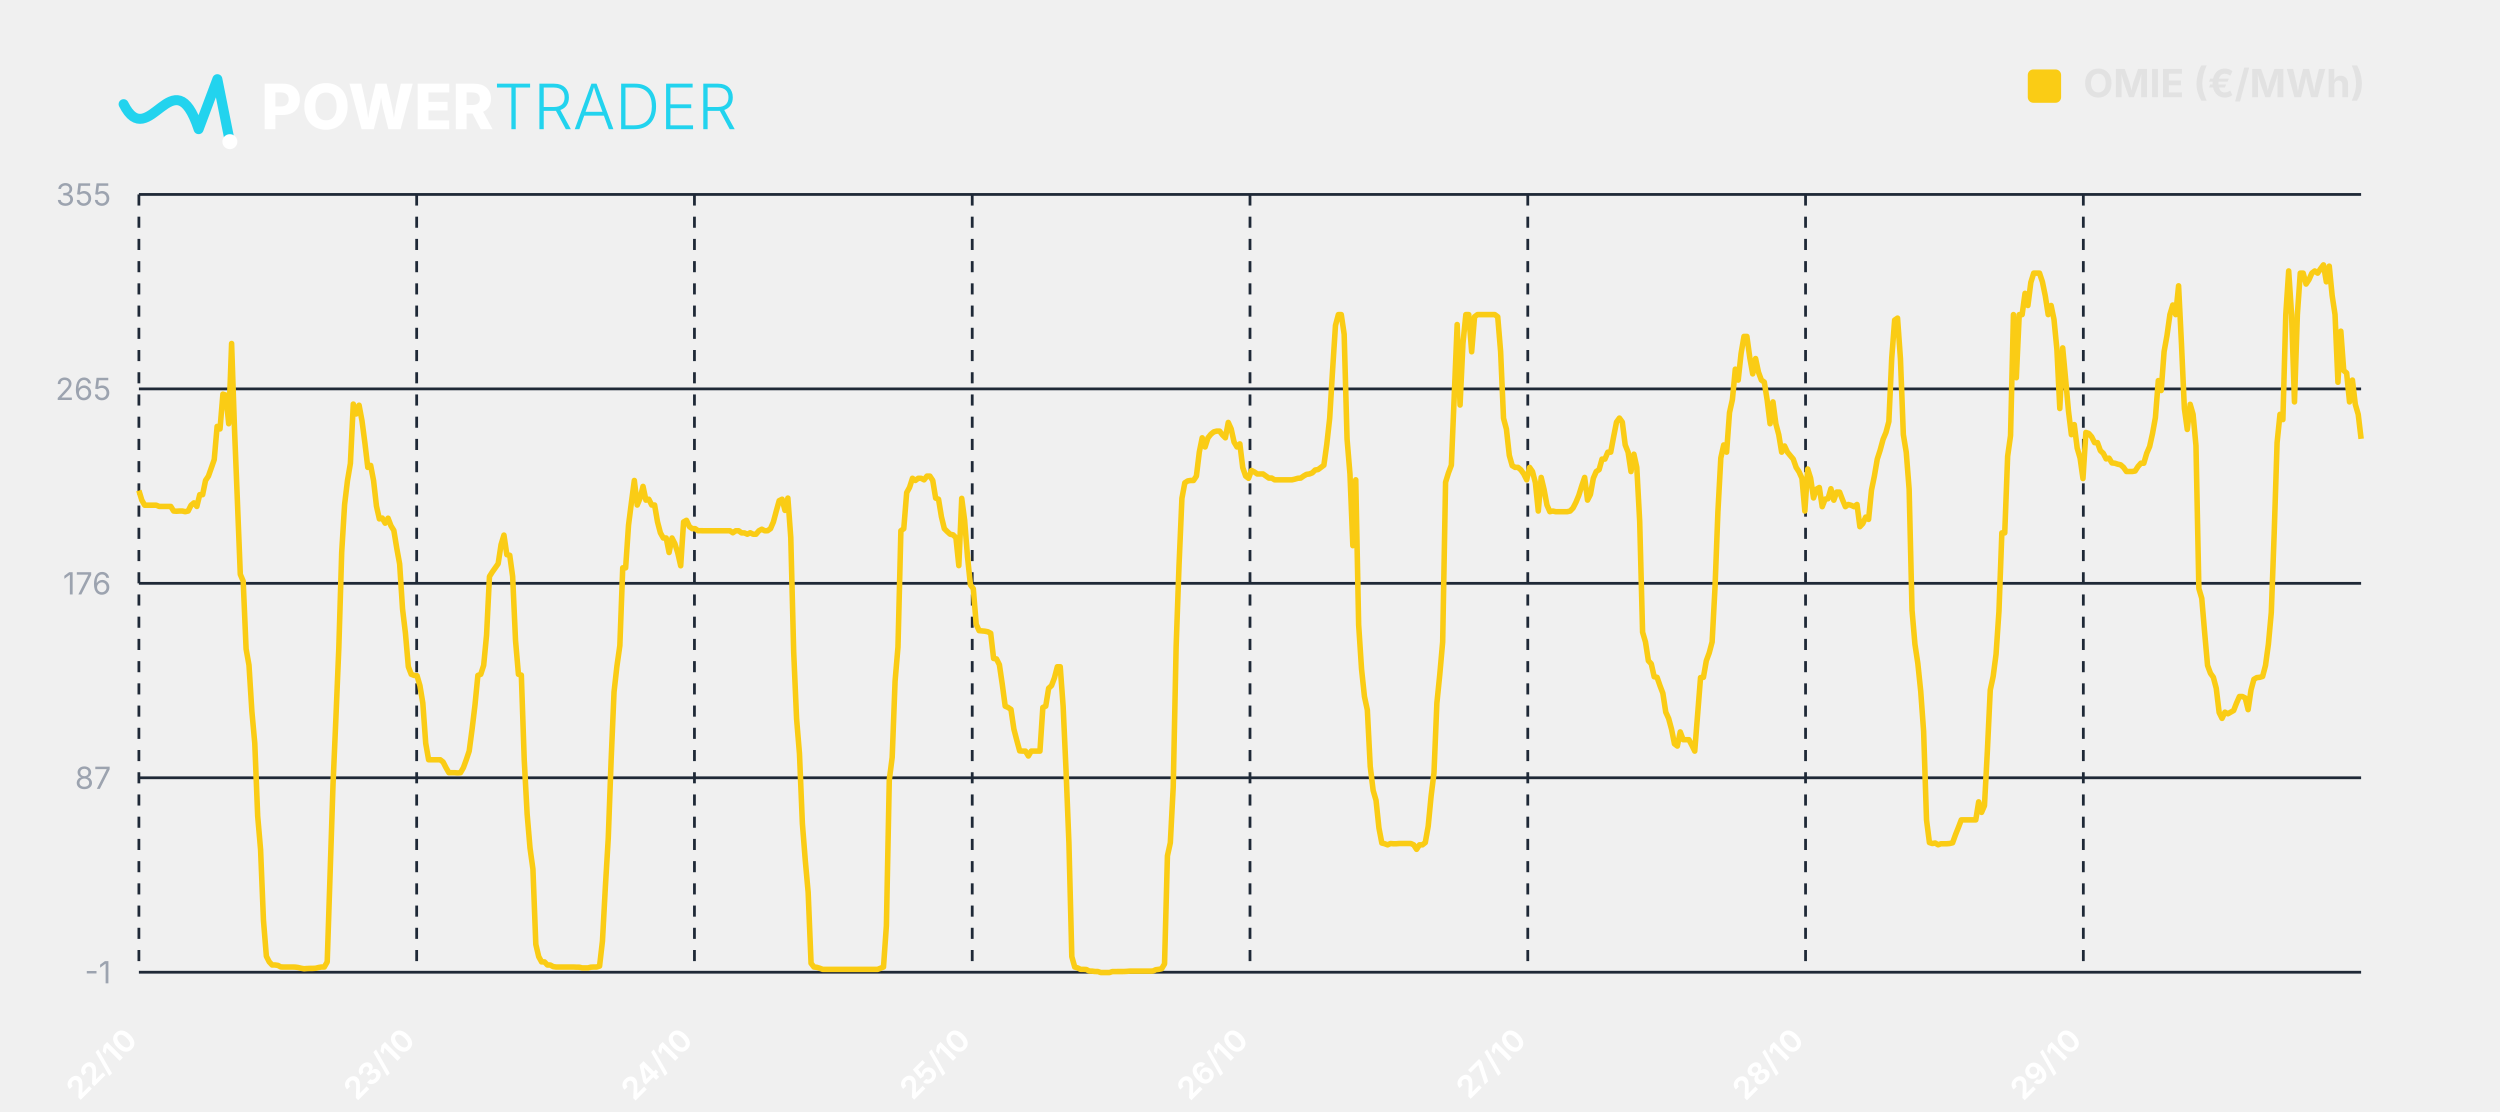
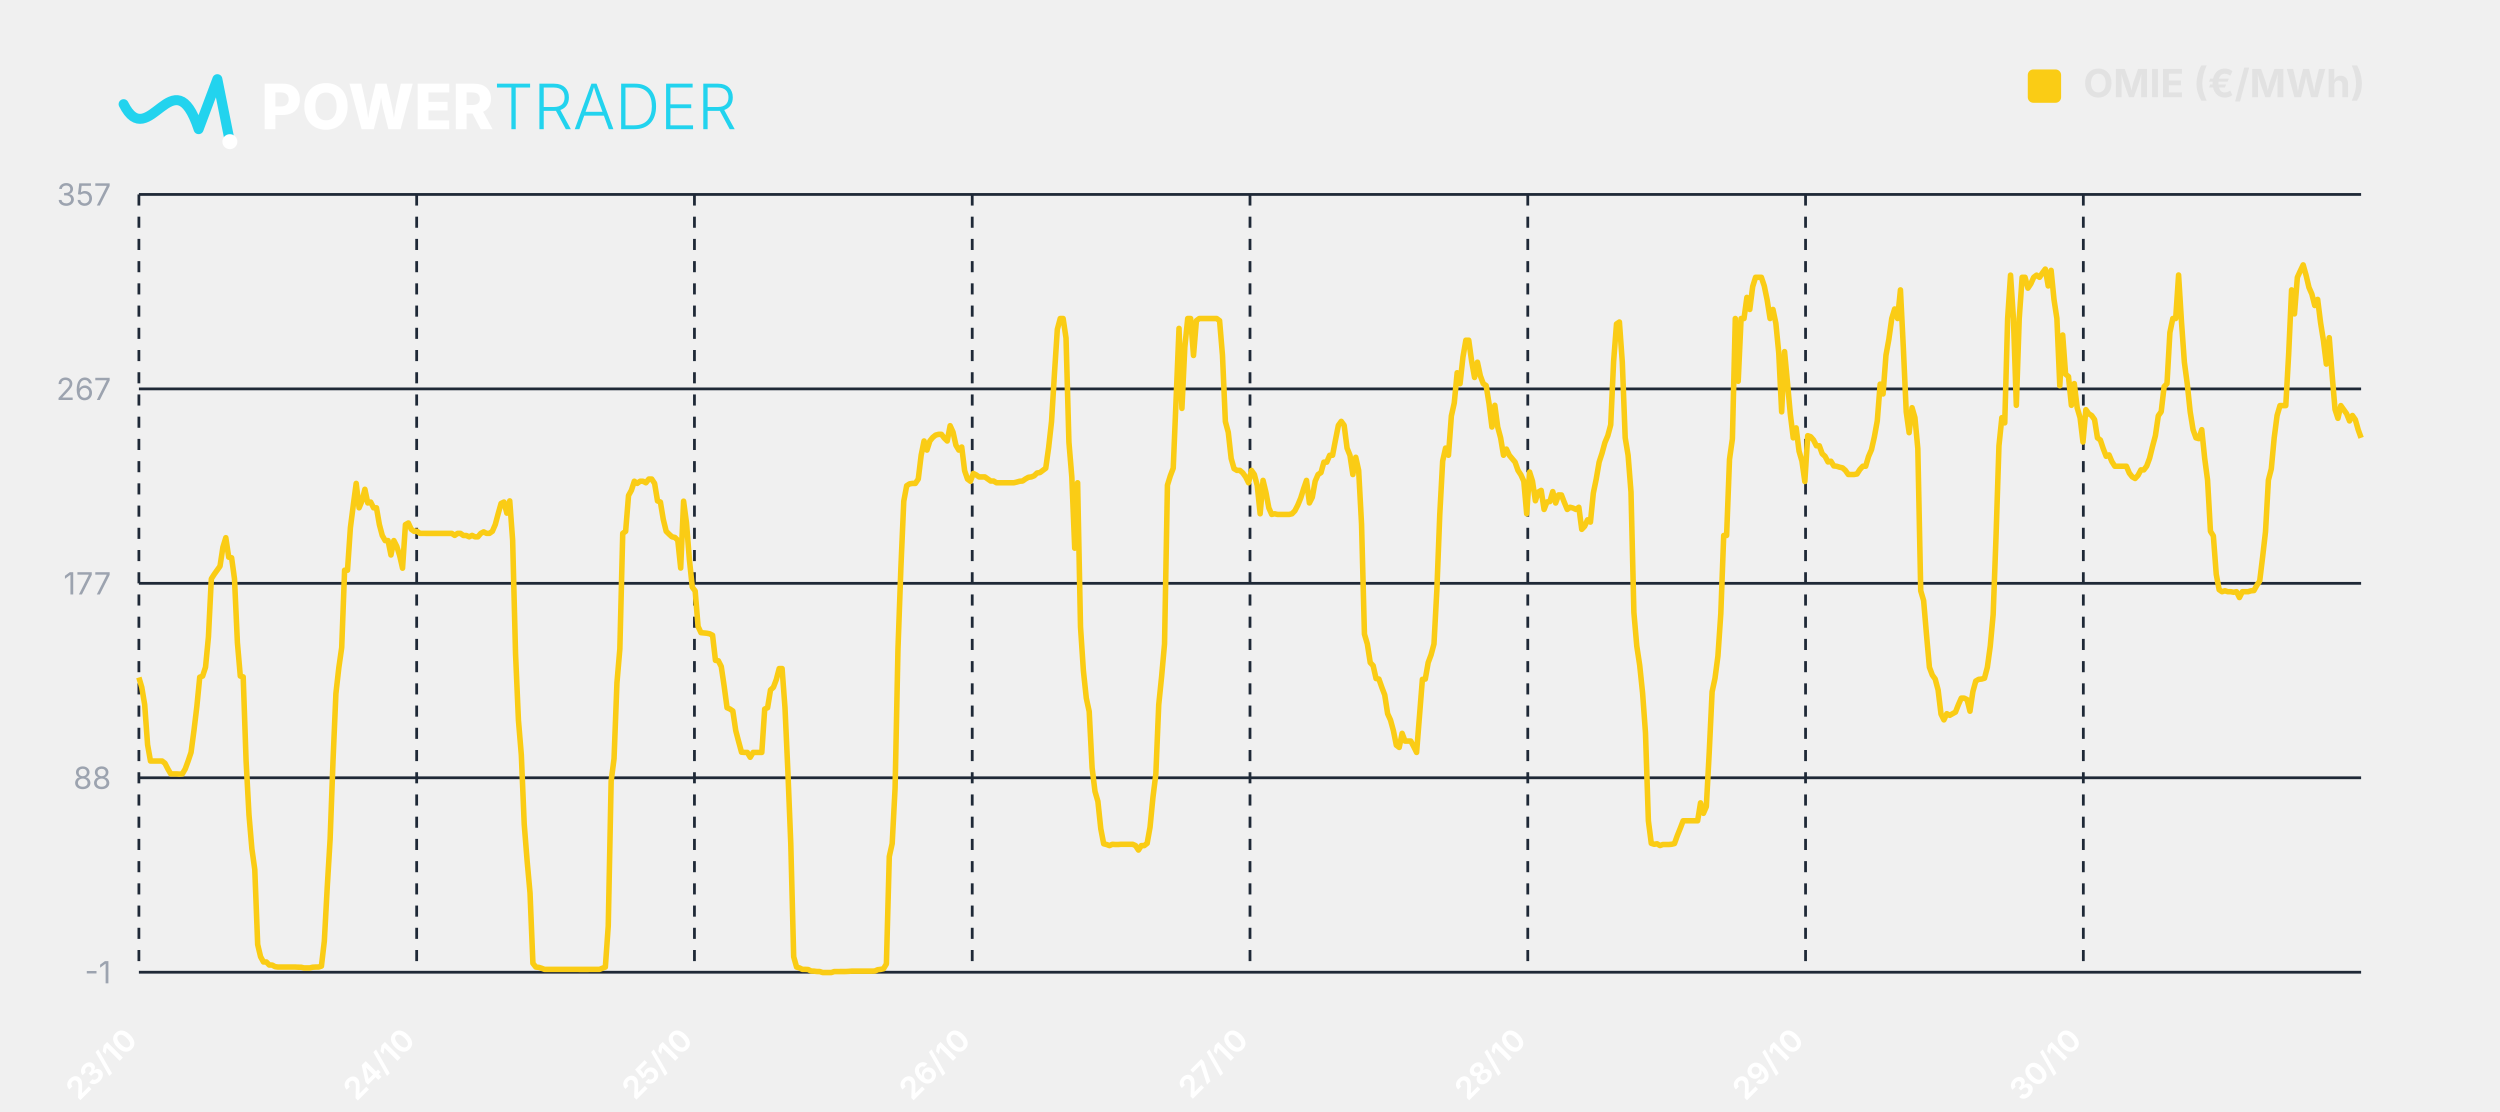
<svg xmlns="http://www.w3.org/2000/svg" viewBox="0 0 900 400" style="font-family: 'Inter', sans-serif; background: #0b0f19;">
  <g transform="translate(40, 15) scale(0.45)">
    <path d="M10 50 C30 90 50 10 70 70 L85 30 L95 80" stroke="#22d3ee" stroke-width="8" stroke-linecap="round" stroke-linejoin="round" fill="none" />
    <circle cx="95" cy="80" r="6" fill="#ffffff" />
    <text x="120" y="70" font-family="'Inter', sans-serif" font-weight="800" font-size="50" fill="#ffffff">POWER<tspan fill="#22d3ee" font-weight="300">TRADER</tspan>
    </text>
  </g>
  <rect x="730" y="25" width="12" height="12" fill="#facc15" rx="2" />
  <text x="750" y="35" font-size="14" font-weight="bold" fill="#e2e2e2">OMIE (€/MWh)</text>
  <line x1="50" y1="350.0" x2="850" y2="350.0" stroke="#1f2937" stroke-width="1" />
  <text x="40" y="354.0" text-anchor="end" font-size="11" fill="#9ca3af">-1</text>
  <line x1="50" y1="280.0" x2="850" y2="280.0" stroke="#1f2937" stroke-width="1" />
-   <text x="40" y="284.0" text-anchor="end" font-size="11" fill="#9ca3af">87</text>
+   <text x="40" y="284.0" text-anchor="end" font-size="11" fill="#9ca3af">88</text>
  <line x1="50" y1="210.0" x2="850" y2="210.0" stroke="#1f2937" stroke-width="1" />
-   <text x="40" y="214.0" text-anchor="end" font-size="11" fill="#9ca3af">176</text>
+   <text x="40" y="214.0" text-anchor="end" font-size="11" fill="#9ca3af">177</text>
  <line x1="50" y1="140.0" x2="850" y2="140.0" stroke="#1f2937" stroke-width="1" />
-   <text x="40" y="144.0" text-anchor="end" font-size="11" fill="#9ca3af">265</text>
+   <text x="40" y="144.0" text-anchor="end" font-size="11" fill="#9ca3af">267</text>
  <line x1="50" y1="70.0" x2="850" y2="70.0" stroke="#1f2937" stroke-width="1" />
-   <text x="40" y="74.0" text-anchor="end" font-size="11" fill="#9ca3af">355</text>
+   <text x="40" y="74.0" text-anchor="end" font-size="11" fill="#9ca3af">357</text>
  <line x1="50.0" y1="70" x2="50.0" y2="350" stroke="#1f2937" stroke-width="1" stroke-dasharray="4,4" />
-   <text x="50.0" y="375" text-anchor="end" transform="rotate(-45, 50.0, 375)" font-size="11" font-weight="bold" fill="#ffffff">22/10</text>
+   <text x="50.0" y="375" text-anchor="end" transform="rotate(-45, 50.0, 375)" font-size="11" font-weight="bold" fill="#ffffff">23/10</text>
  <line x1="150.0" y1="70" x2="150.0" y2="350" stroke="#1f2937" stroke-width="1" stroke-dasharray="4,4" />
-   <text x="150.0" y="375" text-anchor="end" transform="rotate(-45, 150.0, 375)" font-size="11" font-weight="bold" fill="#ffffff">23/10</text>
+   <text x="150.0" y="375" text-anchor="end" transform="rotate(-45, 150.0, 375)" font-size="11" font-weight="bold" fill="#ffffff">24/10</text>
  <line x1="250.0" y1="70" x2="250.0" y2="350" stroke="#1f2937" stroke-width="1" stroke-dasharray="4,4" />
-   <text x="250.0" y="375" text-anchor="end" transform="rotate(-45, 250.0, 375)" font-size="11" font-weight="bold" fill="#ffffff">24/10</text>
+   <text x="250.0" y="375" text-anchor="end" transform="rotate(-45, 250.0, 375)" font-size="11" font-weight="bold" fill="#ffffff">25/10</text>
  <line x1="350.0" y1="70" x2="350.0" y2="350" stroke="#1f2937" stroke-width="1" stroke-dasharray="4,4" />
-   <text x="350.0" y="375" text-anchor="end" transform="rotate(-45, 350.0, 375)" font-size="11" font-weight="bold" fill="#ffffff">25/10</text>
+   <text x="350.0" y="375" text-anchor="end" transform="rotate(-45, 350.0, 375)" font-size="11" font-weight="bold" fill="#ffffff">26/10</text>
  <line x1="450.0" y1="70" x2="450.0" y2="350" stroke="#1f2937" stroke-width="1" stroke-dasharray="4,4" />
-   <text x="450.0" y="375" text-anchor="end" transform="rotate(-45, 450.0, 375)" font-size="11" font-weight="bold" fill="#ffffff">26/10</text>
+   <text x="450.0" y="375" text-anchor="end" transform="rotate(-45, 450.0, 375)" font-size="11" font-weight="bold" fill="#ffffff">27/10</text>
  <line x1="550.0" y1="70" x2="550.0" y2="350" stroke="#1f2937" stroke-width="1" stroke-dasharray="4,4" />
-   <text x="550.0" y="375" text-anchor="end" transform="rotate(-45, 550.0, 375)" font-size="11" font-weight="bold" fill="#ffffff">27/10</text>
+   <text x="550.0" y="375" text-anchor="end" transform="rotate(-45, 550.0, 375)" font-size="11" font-weight="bold" fill="#ffffff">28/10</text>
  <line x1="650.0" y1="70" x2="650.0" y2="350" stroke="#1f2937" stroke-width="1" stroke-dasharray="4,4" />
-   <text x="650.0" y="375" text-anchor="end" transform="rotate(-45, 650.0, 375)" font-size="11" font-weight="bold" fill="#ffffff">28/10</text>
+   <text x="650.0" y="375" text-anchor="end" transform="rotate(-45, 650.0, 375)" font-size="11" font-weight="bold" fill="#ffffff">29/10</text>
  <line x1="750.0" y1="70" x2="750.0" y2="350" stroke="#1f2937" stroke-width="1" stroke-dasharray="4,4" />
-   <text x="750.0" y="375" text-anchor="end" transform="rotate(-45, 750.0, 375)" font-size="11" font-weight="bold" fill="#ffffff">29/10</text>
-   <polyline points="50.0,176.586 51.043,180.043 52.086,181.874 53.129,181.874 54.172,181.874 55.215,181.874 56.258,181.874 57.301,182.314 58.344,182.314 59.387,182.314 60.43,182.314 61.473,182.314 62.516,183.971 63.559,184.042 64.602,183.971 65.645,183.971 66.688,184.207 67.731,183.971 68.774,181.897 69.817,181.033 70.86,182.314 71.904,178.079 72.947,178.079 73.99,172.972 75.033,171.4 76.076,168.446 77.119,165.468 78.162,153.51 79.205,154.421 80.248,141.897 81.291,142.243 82.334,152.544 83.377,123.661 84.42,154.421 85.463,180.436 86.506,206.757 87.549,209.224 88.592,233.604 89.635,239.442 90.678,256.13 91.721,267.609 92.764,293.812 93.807,305.825 94.85,331.368 95.893,344.253 96.936,346.288 97.979,347.396 99.022,347.396 100.065,347.545 101.108,348.111 102.151,348.127 103.194,348.127 104.237,348.127 105.28,348.127 106.323,348.158 107.366,348.308 108.409,348.567 109.452,348.748 110.495,348.669 111.538,348.622 112.581,348.622 113.625,348.567 114.668,348.308 115.711,348.127 116.754,348.127 117.797,346.288 118.84,314.389 119.883,282.537 120.926,258.471 121.969,233.407 123.012,198.821 124.055,181.63 125.098,172.972 126.141,166.835 127.184,145.472 128.227,149.024 129.27,145.881 130.313,151.459 131.356,159.403 132.399,168.258 133.442,167.55 134.485,173.035 135.528,182.212 136.571,186.8 137.614,186.501 138.657,188.34 139.7,186.556 140.743,189.275 141.786,190.964 142.829,197.328 143.872,203.048 144.915,219.226 145.958,227.97 147.001,240.031 148.044,242.742 149.087,243.15 150.13,243.252 151.173,246.827 152.216,253.113 153.259,267.609 154.302,273.509 155.346,273.509 156.389,273.509 157.432,273.509 158.475,273.509 159.518,274.326 160.561,276.369 161.604,278.176 162.647,278.176 163.69,278.176 164.733,278.255 165.776,278.176 166.819,276.369 167.862,273.509 168.905,270.398 169.948,262.541 170.991,253.82 172.034,243.15 173.077,242.742 174.12,239.52 175.163,228.607 176.206,207.542 177.249,205.892 178.292,204.415 179.335,202.938 180.378,196.079 181.421,192.638 182.464,199.685 183.507,199.905 184.55,207.542 185.593,230.642 186.636,242.742 187.679,243.048 188.722,273.509 189.765,293.026 190.808,305.322 191.851,312.826 192.894,339.971 193.937,344.387 194.98,346.288 196.023,346.288 197.066,347.396 198.11,347.404 199.153,347.985 200.196,348.127 201.239,348.127 202.282,348.127 203.325,348.127 204.368,348.127 205.411,348.127 206.454,348.127 207.497,348.182 208.54,348.19 209.583,348.449 210.626,348.449 211.669,348.449 212.712,348.182 213.755,348.127 214.798,348.127 215.841,347.789 216.884,338.785 217.927,319.394 218.97,301.826 220.013,273.509 221.056,249.082 222.099,239.764 223.142,232.425 224.185,204.415 225.228,204.415 226.271,189.023 227.314,180.852 228.357,172.972 229.4,181.811 230.443,179.312 231.486,175.109 232.529,180.051 233.572,179.729 234.615,181.811 235.658,181.811 236.701,187.869 237.744,191.828 238.787,193.683 239.831,193.683 240.874,198.9 241.917,193.683 242.96,195.757 244.003,199.073 245.046,203.677 246.089,187.9 247.132,187.311 248.175,189.581 249.218,190.32 250.261,190.32 251.304,191.058 252.347,191.058 253.39,191.074 254.433,191.074 255.476,191.074 256.519,191.074 257.562,191.074 258.605,191.074 259.648,191.074 260.691,191.074 261.734,191.074 262.777,191.074 263.82,191.797 264.863,191.074 265.906,191.074 266.949,191.828 267.992,191.844 269.035,192.316 270.078,191.797 271.121,192.316 272.164,192.316 273.207,191.074 274.25,190.524 275.293,191.074 276.336,191.058 277.379,190.32 278.422,187.9 279.465,183.971 280.508,180.247 281.551,179.729 282.595,183.744 283.638,179.312 284.681,193.557 285.724,234.649 286.767,258.738 287.81,271.333 288.853,296.428 289.896,309.683 290.939,321.272 291.982,346.783 293.025,348.127 294.068,348.245 295.111,348.567 296.154,348.968 297.197,348.968 298.24,348.968 299.283,348.968 300.326,348.968 301.369,348.968 302.412,348.968 303.455,348.968 304.498,348.968 305.541,348.968 306.584,348.968 307.627,348.968 308.67,348.975 309.713,348.975 310.756,348.975 311.799,348.975 312.842,348.968 313.885,348.968 314.928,348.968 315.971,348.968 317.014,348.543 318.057,348.127 319.1,333.254 320.143,280.777 321.186,272.653 322.229,245.209 323.272,232.92 324.316,191.074 325.359,190.32 326.402,177.356 327.445,175.447 328.488,172.186 329.531,172.972 330.574,172.186 331.617,172.186 332.66,172.744 333.703,171.4 334.746,171.4 335.789,172.972 336.832,179.312 337.875,179.729 338.918,186.054 339.961,190.32 341.004,191.357 342.047,192.316 343.09,192.536 344.133,193.557 345.176,203.622 346.219,179.414 347.262,187.279 348.305,200.471 349.348,210.528 350.391,211.942 351.434,224.765 352.477,227.028 353.52,227.13 354.563,227.232 355.606,227.436 356.649,227.97 357.692,237.045 358.735,237.218 359.778,239.284 360.821,246.364 361.864,254.213 362.907,254.684 363.95,255.391 364.993,262.462 366.037,266.47 367.08,270.319 368.123,270.398 369.166,270.398 370.209,272.158 371.252,270.398 372.295,270.398 373.338,270.398 374.381,270.398 375.424,254.684 376.467,254.213 377.51,247.778 378.553,246.827 379.596,244.038 380.639,240.031 381.682,240.031 382.725,254.213 383.768,277.312 384.811,303.492 385.854,344.387 386.897,348.127 387.94,348.449 388.983,348.968 390.026,348.968 391.069,349.023 392.112,349.573 393.155,349.604 394.198,349.745 395.241,349.753 396.284,350.115 397.327,350.115 398.37,350.115 399.413,350.115 400.456,349.761 401.499,349.761 402.542,349.753 403.585,349.753 404.628,349.745 405.671,349.69 406.714,349.604 407.757,349.604 408.801,349.604 409.844,349.604 410.887,349.604 411.93,349.604 412.973,349.604 414.016,349.604 415.059,349.573 416.102,349.093 417.145,348.968 418.188,348.74 419.231,347.011 420.274,308.104 421.317,303.405 422.36,283.37 423.403,232.92 424.446,203.614 425.489,179.414 426.532,173.82 427.575,173.137 428.618,172.972 429.661,172.972 430.704,171.4 431.747,162.758 432.79,157.611 433.833,160.903 434.876,157.611 435.919,156.315 436.962,155.474 438.005,155.199 439.048,155.199 440.091,156.574 441.134,157.611 442.177,152.08 443.22,154.406 444.263,159.143 445.306,160.903 446.349,159.796 447.392,168.368 448.435,171.4 449.478,172.186 450.522,169.365 451.565,169.892 452.608,170.63 453.651,170.63 454.694,170.63 455.737,171.369 456.78,172.107 457.823,172.107 458.866,172.736 459.909,172.736 460.952,172.736 461.995,172.736 463.038,172.736 464.081,172.736 465.124,172.736 466.167,172.492 467.21,172.186 468.253,172.107 469.296,171.369 470.339,170.772 471.382,170.63 472.425,170.222 473.468,169.2 474.511,169.043 475.554,168.258 476.597,167.472 477.64,159.953 478.683,150.579 479.726,133.349 480.769,117.172 481.812,113.259 482.855,113.259 483.898,120.33 484.941,158.044 485.984,170.63 487.027,196.433 488.07,172.736 489.113,224.961 490.156,240.856 491.199,250.748 492.243,255.588 493.286,275.937 494.329,284.533 495.372,288.115 496.415,298.055 497.458,303.492 498.501,303.751 499.544,304.144 500.587,303.664 501.63,303.751 502.673,303.751 503.716,303.664 504.759,303.664 505.802,303.664 506.845,303.664 507.888,303.664 508.931,304.144 509.974,305.754 511.017,304.144 512.06,304.144 513.103,303.319 514.146,297.465 515.189,286.693 516.232,278.255 517.275,253.113 518.318,242.844 519.361,231.113 520.404,173.608 521.447,170.23 522.49,167.472 523.533,142.33 524.576,116.834 525.619,145.81 526.662,123.661 527.705,113.259 528.748,113.259 529.791,126.639 530.834,114.045 531.877,113.259 532.92,113.259 533.963,113.259 535.007,113.259 536.05,113.259 537.093,113.259 538.136,113.259 539.179,114.045 540.222,126.584 541.265,150.579 542.308,154.461 543.351,163.936 544.394,167.629 545.437,168.258 546.48,168.258 547.523,169.153 548.566,170.63 549.609,172.736 550.652,168.258 551.695,169.758 552.738,173.757 553.781,183.971 554.824,171.88 555.867,176.24 556.91,181.834 557.953,184.207 558.996,183.971 560.039,184.207 561.082,184.207 562.125,184.207 563.168,184.207 564.211,184.207 565.254,183.971 566.297,182.879 567.34,180.829 568.383,178.291 569.426,174.936 570.469,171.88 571.512,180.043 572.555,177.992 573.598,172.17 574.641,169.758 575.684,169.059 576.728,165.272 577.771,165.272 578.814,162.789 579.857,162.773 580.9,157.258 581.943,151.947 582.986,150.509 584.029,151.947 585.072,160.181 586.115,162.789 587.158,169.758 588.201,163.512 589.244,168.258 590.287,187.719 591.33,227.578 592.373,231.113 593.416,237.87 594.459,238.97 595.502,243.629 596.545,243.834 597.588,246.827 598.631,249.577 599.674,256.373 600.717,258.675 601.76,262.541 602.803,267.782 603.846,268.583 604.889,263.492 605.932,266.289 606.975,266.289 608.018,266.289 609.061,268.269 610.104,270.398 611.147,257.175 612.19,243.936 613.233,243.834 614.276,237.87 615.319,235.042 616.362,231.113 617.405,211.471 618.449,184.207 619.492,164.879 620.535,160.181 621.578,162.773 622.621,148.544 623.664,143.854 624.707,132.901 625.75,136.838 626.793,127.229 627.836,121.116 628.879,121.116 629.922,128.753 630.965,134.598 632.008,129.075 633.051,133.993 634.094,136.83 635.137,137.553 636.18,144.019 637.223,152.544 638.266,144.687 639.309,152.544 640.352,156.472 641.395,162.773 642.438,160.55 643.481,162.773 644.524,164.031 645.567,165.272 646.61,168.258 647.653,169.86 648.696,172.17 649.739,183.971 650.782,168.847 651.825,172.178 652.868,179.257 653.911,176.115 654.954,175.502 655.997,182.4 657.04,179.682 658.083,179.54 659.126,175.942 660.169,180.067 661.213,177.144 662.256,177.167 663.299,179.878 664.342,182.4 665.385,181.614 666.428,181.905 667.471,182.4 668.514,181.614 669.557,189.605 670.6,188.489 671.643,186.164 672.686,186.981 673.729,176.484 674.772,171.4 675.815,165.272 676.858,162.035 677.901,158.185 678.944,155.686 679.987,151.758 681.03,128.792 682.073,115.239 683.116,114.524 684.159,129.122 685.202,156.472 686.245,162.789 687.288,176.115 688.331,219.721 689.374,231.899 690.417,238.813 691.46,248.87 692.503,263.327 693.546,295.155 694.589,303.319 695.632,303.664 696.675,303.492 697.718,304.12 698.761,303.751 699.804,303.751 700.847,303.751 701.89,303.664 702.934,303.405 703.977,300.506 705.02,297.897 706.063,295.155 707.106,295.155 708.149,295.155 709.192,295.155 710.235,295.155 711.278,295.155 712.321,288.665 713.364,292.452 714.407,290.04 715.45,270.398 716.493,248.399 717.536,243.527 718.579,235.513 719.622,220.113 720.665,191.836 721.708,191.828 722.751,164.251 723.794,156.826 724.837,113.259 725.88,135.981 726.923,113.259 727.966,113.259 729.009,105.606 730.052,109.975 731.095,101.686 732.138,98.331 733.181,98.331 734.224,98.331 735.267,101.458 736.31,106.565 737.353,113.259 738.396,109.975 739.439,115.003 740.482,125.751 741.525,147.059 742.568,125.241 743.611,136.413 744.654,147.979 745.698,156.472 746.741,152.866 747.784,161.296 748.827,164.879 749.87,172.28 750.913,155.686 751.956,156.056 752.999,157.258 754.042,159.348 755.085,159.348 756.128,162.223 757.171,163.19 758.214,165.201 759.257,164.942 760.3,166.647 761.343,166.757 762.386,167.103 763.429,167.33 764.472,168.258 765.515,169.743 766.558,169.743 767.601,169.743 768.644,169.562 769.687,167.935 770.73,166.757 771.773,166.757 772.816,163.19 773.859,160.77 774.902,156.103 775.945,150.344 776.988,137.018 778.031,140.577 779.074,126.576 780.117,120.786 781.16,113.259 782.203,109.802 783.246,113.259 784.289,102.896 785.332,123.85 786.375,147.059 787.419,154.602 788.462,145.559 789.505,149.165 790.548,160.401 791.591,211.864 792.634,215.399 793.677,227.798 794.72,239.559 795.763,242.372 796.806,243.834 797.849,247.778 798.892,256.507 799.935,258.613 800.978,256.373 802.021,256.963 803.064,256.373 804.107,255.784 805.15,253.113 806.193,250.74 807.236,250.74 808.279,251.266 809.322,255.47 810.365,248.399 811.408,244.549 812.451,243.936 813.494,243.834 814.537,243.527 815.58,239.559 816.623,231.899 817.666,220.506 818.709,191.986 819.752,159.348 820.795,149.165 821.838,151.051 822.881,113.259 823.924,97.545 824.967,113.259 826.01,144.687 827.053,113.259 828.096,98.331 829.14,98.331 830.183,102.259 831.226,100.68 832.269,98.331 833.312,97.545 834.355,98.331 835.398,96.759 836.441,95.361 837.484,101.458 838.527,95.816 839.57,106.368 840.613,113.259 841.656,137.615 842.699,119.23 843.742,133.404 844.785,134.284 845.828,144.687 846.871,136.83 847.914,145.582 848.957,149.165 850.0,157.981" fill="none" stroke="#facc15" stroke-width="2" stroke-linejoin="round" />
+   <text x="750.0" y="375" text-anchor="end" transform="rotate(-45, 750.0, 375)" font-size="11" font-weight="bold" fill="#ffffff">30/10</text>
+   <polyline points="50.0,243.888 51.043,247.441 52.086,253.689 53.129,268.099 54.172,273.965 55.215,273.965 56.258,273.965 57.301,273.965 58.344,273.965 59.387,274.777 60.43,276.808 61.473,278.604 62.516,278.604 63.559,278.604 64.602,278.682 65.645,278.604 66.688,276.808 67.731,273.965 68.774,270.872 69.817,263.062 70.86,254.392 71.904,243.786 72.947,243.38 73.99,240.178 75.033,229.329 76.076,208.39 77.119,206.75 78.162,205.282 79.205,203.814 80.248,196.995 81.291,193.574 82.334,200.58 83.377,200.799 84.42,208.39 85.463,231.352 86.506,243.38 87.549,243.685 88.592,273.965 89.635,293.365 90.678,305.588 91.721,313.047 92.764,340.031 93.807,344.42 94.85,346.31 95.893,346.31 96.936,347.412 97.979,347.42 99.022,347.997 100.065,348.138 101.108,348.138 102.151,348.138 103.194,348.138 104.237,348.138 105.28,348.138 106.323,348.138 107.366,348.193 108.409,348.201 109.452,348.458 110.495,348.458 111.538,348.458 112.581,348.193 113.625,348.138 114.668,348.138 115.711,347.802 116.754,338.852 117.797,319.576 118.84,302.113 119.883,273.965 120.926,249.683 121.969,240.42 123.012,233.125 124.055,205.282 125.098,205.282 126.141,189.982 127.184,181.859 128.227,174.025 129.27,182.812 130.313,180.328 131.356,176.15 132.399,181.062 133.442,180.742 134.485,182.812 135.528,182.812 136.571,188.834 137.614,192.77 138.657,194.613 139.7,194.613 140.743,199.799 141.786,194.613 142.829,196.675 143.872,199.971 144.915,204.548 145.958,188.865 147.001,188.279 148.044,190.536 149.087,191.27 150.13,191.27 151.173,192.005 152.216,192.005 153.259,192.02 154.302,192.02 155.346,192.02 156.389,192.02 157.432,192.02 158.475,192.02 159.518,192.02 160.561,192.02 161.604,192.02 162.647,192.02 163.69,192.739 164.733,192.02 165.776,192.02 166.819,192.77 167.862,192.786 168.905,193.254 169.948,192.739 170.991,193.254 172.034,193.254 173.077,192.02 174.12,191.473 175.163,192.02 176.206,192.005 177.249,191.27 178.292,188.865 179.335,184.96 180.378,181.258 181.421,180.742 182.464,184.733 183.507,180.328 184.55,194.488 185.593,235.335 186.636,259.282 187.679,271.801 188.722,296.747 189.765,309.923 190.808,321.443 191.851,346.803 192.894,348.138 193.937,348.255 194.98,348.575 196.023,348.974 197.066,348.974 198.11,348.974 199.153,348.974 200.196,348.974 201.239,348.974 202.282,348.974 203.325,348.974 204.368,348.974 205.411,348.974 206.454,348.974 207.497,348.974 208.54,348.982 209.583,348.982 210.626,348.982 211.669,348.982 212.712,348.974 213.755,348.974 214.798,348.974 215.841,348.974 216.884,348.552 217.927,348.138 218.97,333.353 220.013,281.189 221.056,273.113 222.099,245.832 223.142,233.617 224.185,192.02 225.228,191.27 226.271,178.384 227.314,176.486 228.357,173.244 229.4,174.025 230.443,173.244 231.486,173.244 232.529,173.799 233.572,172.463 234.615,172.463 235.658,174.025 236.701,180.328 237.744,180.742 238.787,187.029 239.831,191.27 240.874,192.301 241.917,193.254 242.96,193.473 244.003,194.488 245.046,204.493 246.089,180.43 247.132,188.248 248.175,201.361 249.218,211.358 250.261,212.764 251.304,225.51 252.347,227.76 253.39,227.861 254.433,227.963 255.476,228.166 256.519,228.697 257.562,237.718 258.605,237.889 259.648,239.943 260.691,246.98 261.734,254.783 262.777,255.251 263.82,255.954 264.863,262.984 265.906,266.967 266.949,270.794 267.992,270.872 269.035,270.872 270.078,272.621 271.121,270.872 272.164,270.872 273.207,270.872 274.25,270.872 275.293,255.251 276.336,254.783 277.379,248.386 278.422,247.441 279.465,244.669 280.508,240.685 281.551,240.685 282.595,254.783 283.638,277.745 284.681,303.768 285.724,344.42 286.767,348.138 287.81,348.458 288.853,348.974 289.896,348.974 290.939,349.028 291.982,349.575 293.025,349.606 294.068,349.747 295.111,349.755 296.154,350.114 297.197,350.114 298.24,350.114 299.283,350.114 300.326,349.763 301.369,349.763 302.412,349.755 303.455,349.755 304.498,349.747 305.541,349.692 306.584,349.606 307.627,349.606 308.67,349.606 309.713,349.606 310.756,349.606 311.799,349.606 312.842,349.606 313.885,349.606 314.928,349.575 315.971,349.099 317.014,348.974 318.057,348.747 319.1,347.029 320.143,308.353 321.186,303.682 322.229,283.766 323.272,233.617 324.316,204.485 325.359,180.43 326.402,174.869 327.445,174.189 328.488,174.025 329.531,174.025 330.574,172.463 331.617,163.872 332.66,158.757 333.703,162.029 334.746,158.757 335.789,157.468 336.832,156.632 337.875,156.359 338.918,156.359 339.961,157.726 341.004,158.757 342.047,153.258 343.09,155.57 344.133,160.28 345.176,162.029 346.219,160.928 347.262,169.449 348.305,172.463 349.348,173.244 350.391,170.441 351.434,170.964 352.477,171.698 353.52,171.698 354.563,171.698 355.606,172.432 356.649,173.166 357.692,173.166 358.735,173.791 359.778,173.791 360.821,173.791 361.864,173.791 362.907,173.791 363.95,173.791 364.993,173.791 366.037,173.549 367.08,173.244 368.123,173.166 369.166,172.432 370.209,171.839 371.252,171.698 372.295,171.292 373.338,170.277 374.381,170.12 375.424,169.339 376.467,168.558 377.51,161.084 378.553,151.766 379.596,134.639 380.639,118.558 381.682,114.668 382.725,114.668 383.768,121.697 384.811,159.186 385.854,171.698 386.897,197.347 387.94,173.791 388.983,225.706 390.026,241.506 391.069,251.339 392.112,256.15 393.155,276.378 394.198,284.922 395.241,288.484 396.284,298.364 397.327,303.768 398.37,304.026 399.413,304.417 400.456,303.94 401.499,304.026 402.542,304.026 403.585,303.94 404.628,303.94 405.671,303.94 406.714,303.94 407.757,303.94 408.801,304.417 409.844,306.018 410.887,304.417 411.93,304.417 412.973,303.597 414.016,297.778 415.059,287.07 416.102,278.682 417.145,253.689 418.188,243.482 419.231,231.821 420.274,174.658 421.317,171.3 422.36,168.558 423.403,143.566 424.446,118.222 425.489,147.026 426.532,125.009 427.575,114.668 428.618,114.668 429.661,127.969 430.704,115.449 431.747,114.668 432.79,114.668 433.833,114.668 434.876,114.668 435.919,114.668 436.962,114.668 438.005,114.668 439.048,115.449 440.091,127.914 441.134,151.766 442.177,155.625 443.22,165.044 444.263,168.715 445.306,169.339 446.349,169.339 447.392,170.23 448.435,171.698 449.478,173.791 450.522,169.339 451.565,170.831 452.608,174.807 453.651,184.96 454.694,172.94 455.737,177.275 456.78,182.835 457.823,185.194 458.866,184.96 459.909,185.194 460.952,185.194 461.995,185.194 463.038,185.194 464.081,185.194 465.124,184.96 466.167,183.874 467.21,181.836 468.253,179.313 469.296,175.978 470.339,172.94 471.382,181.055 472.425,179.016 473.468,173.229 474.511,170.831 475.554,170.136 476.597,166.371 477.64,166.371 478.683,163.903 479.726,163.888 480.769,158.405 481.812,153.125 482.855,151.696 483.898,153.125 484.941,161.31 485.984,163.903 487.027,170.831 488.07,164.622 489.113,169.339 490.156,188.685 491.199,228.306 492.243,231.821 493.286,238.538 494.329,239.631 495.372,244.263 496.415,244.466 497.458,247.441 498.501,250.175 499.544,256.931 500.587,259.219 501.63,263.062 502.673,268.271 503.716,269.068 504.759,264.007 505.802,266.787 506.845,266.787 507.888,266.787 508.931,268.755 509.974,270.872 511.017,257.727 512.06,244.567 513.103,244.466 514.146,238.538 515.189,235.726 516.232,231.821 517.275,212.295 518.318,185.194 519.361,165.981 520.404,161.31 521.447,163.888 522.49,149.744 523.533,145.081 524.576,134.194 525.619,138.106 526.662,128.555 527.705,122.478 528.748,122.478 529.791,130.07 530.834,135.881 531.877,130.39 532.92,135.279 533.963,138.099 535.007,138.817 536.05,145.245 537.093,153.719 538.136,145.909 539.179,153.719 540.222,157.624 541.265,163.888 542.308,161.678 543.351,163.888 544.394,165.137 545.437,166.371 546.48,169.339 547.523,170.933 548.566,173.229 549.609,184.96 550.652,169.925 551.695,173.237 552.738,180.274 553.781,177.15 554.824,176.54 555.867,183.398 556.91,180.695 557.953,180.555 558.996,176.978 560.039,181.078 561.082,178.173 562.125,178.196 563.168,180.891 564.211,183.398 565.254,182.617 566.297,182.906 567.34,183.398 568.383,182.617 569.426,190.56 570.469,189.451 571.512,187.139 572.555,187.951 573.598,177.517 574.641,172.463 575.684,166.371 576.728,163.154 577.771,159.327 578.814,156.843 579.857,152.938 580.9,130.109 581.943,116.636 582.986,115.925 584.029,130.437 585.072,157.624 586.115,163.903 587.158,177.15 588.201,220.496 589.244,232.602 590.287,239.475 591.33,249.472 592.373,263.843 593.416,295.482 594.459,303.597 595.502,303.94 596.545,303.768 597.588,304.393 598.631,304.026 599.674,304.026 600.717,304.026 601.76,303.94 602.803,303.682 603.846,300.8 604.889,298.208 605.932,295.482 606.975,295.482 608.018,295.482 609.061,295.482 610.104,295.482 611.147,295.482 612.19,289.031 613.233,292.795 614.276,290.397 615.319,270.872 616.362,249.003 617.405,244.161 618.449,236.195 619.492,220.887 620.535,192.778 621.578,192.77 622.621,165.356 623.664,157.976 624.707,114.668 625.75,137.255 626.793,114.668 627.836,114.668 628.879,107.061 629.922,111.403 630.965,103.164 632.008,99.829 633.051,99.829 634.094,99.829 635.137,102.937 636.18,108.014 637.223,114.668 638.266,111.403 639.309,116.402 640.352,127.086 641.395,148.267 642.438,126.579 643.481,137.685 644.524,149.181 645.567,157.624 646.61,154.039 647.653,162.42 648.696,165.981 649.739,173.338 650.782,156.843 651.825,157.21 652.868,158.405 653.911,160.483 654.954,160.483 655.997,163.341 657.04,164.302 658.083,166.301 659.126,166.043 660.169,167.738 661.213,167.848 662.256,168.191 663.299,168.418 664.342,169.339 665.385,170.815 666.428,170.815 667.471,170.815 668.514,170.636 669.557,169.019 670.6,167.848 671.643,167.848 672.686,164.302 673.729,161.896 674.772,157.257 675.815,151.532 676.858,138.286 677.901,141.824 678.944,127.906 679.987,122.15 681.03,114.668 682.073,111.232 683.116,114.668 684.159,104.366 685.202,125.196 686.245,148.267 687.288,155.765 688.331,146.776 689.374,150.361 690.417,161.529 691.46,212.686 692.503,216.201 693.546,228.525 694.589,240.217 695.632,243.013 696.675,244.466 697.718,248.386 698.761,257.063 699.804,259.157 700.847,256.931 701.89,257.516 702.934,256.931 703.977,256.345 705.02,253.689 706.063,251.331 707.106,251.331 708.149,251.854 709.192,256.032 710.235,249.003 711.278,245.176 712.321,244.567 713.364,244.466 714.407,244.161 715.45,240.217 716.493,232.602 717.536,221.277 718.579,192.926 719.622,160.483 720.665,150.361 721.708,152.235 722.751,114.668 723.794,99.048 724.837,114.668 725.88,145.909 726.923,114.668 727.966,99.829 729.009,99.829 730.052,103.734 731.095,102.164 732.138,99.829 733.181,99.048 734.224,99.829 735.267,98.267 736.31,96.876 737.353,102.937 738.396,97.329 739.439,107.819 740.482,114.668 741.525,138.88 742.568,120.604 743.611,134.693 744.654,135.568 745.698,145.909 746.741,138.099 747.784,146.799 748.827,150.361 749.87,159.124 750.913,147.486 751.956,148.955 752.999,149.58 754.042,151.064 755.085,157.624 756.128,158.405 757.171,161.529 758.214,164.255 759.257,163.771 760.3,166.215 761.343,167.848 762.386,167.848 763.429,167.848 764.472,167.848 765.515,167.848 766.558,170.316 767.601,171.651 768.644,172.253 769.687,171.128 770.73,169.16 771.773,169.16 772.816,167.777 773.859,164.95 774.902,160.748 775.945,156.843 776.988,149.673 778.031,148.221 779.074,139.215 780.117,138.099 781.16,119.721 782.203,114.668 783.246,114.668 784.289,99.001 785.332,115.801 786.375,130.429 787.419,138.247 788.462,148.221 789.505,154.695 790.548,157.624 791.591,157.913 792.634,154.687 793.677,164.95 794.72,172.823 795.763,191.27 796.806,192.926 797.849,206.75 798.892,212.295 799.935,213.014 800.978,212.686 802.021,213.014 803.064,213.014 804.107,213.209 805.15,213.014 806.193,215.115 807.236,213.014 808.279,213.014 809.322,213.014 810.365,212.686 811.408,212.6 812.451,210.733 813.494,209.171 814.537,200.58 815.58,191.442 816.623,172.823 817.666,168.8 818.709,157.624 819.752,149.58 820.795,146.018 821.838,146.018 822.881,146.018 823.924,127.352 824.967,104.366 826.01,112.997 827.053,99.829 828.096,97.556 829.14,95.361 830.183,99.063 831.226,103.476 832.269,105.866 833.312,109.982 834.355,107.787 835.398,116.113 836.441,122.634 837.484,131.069 838.527,121.572 839.57,135.014 840.613,147.408 841.656,150.595 842.699,146.018 843.742,147.486 844.785,148.955 845.828,151.532 846.871,149.58 847.914,151.064 848.957,154.727 850.0,157.624" fill="none" stroke="#facc15" stroke-width="2" stroke-linejoin="round" />
</svg>
